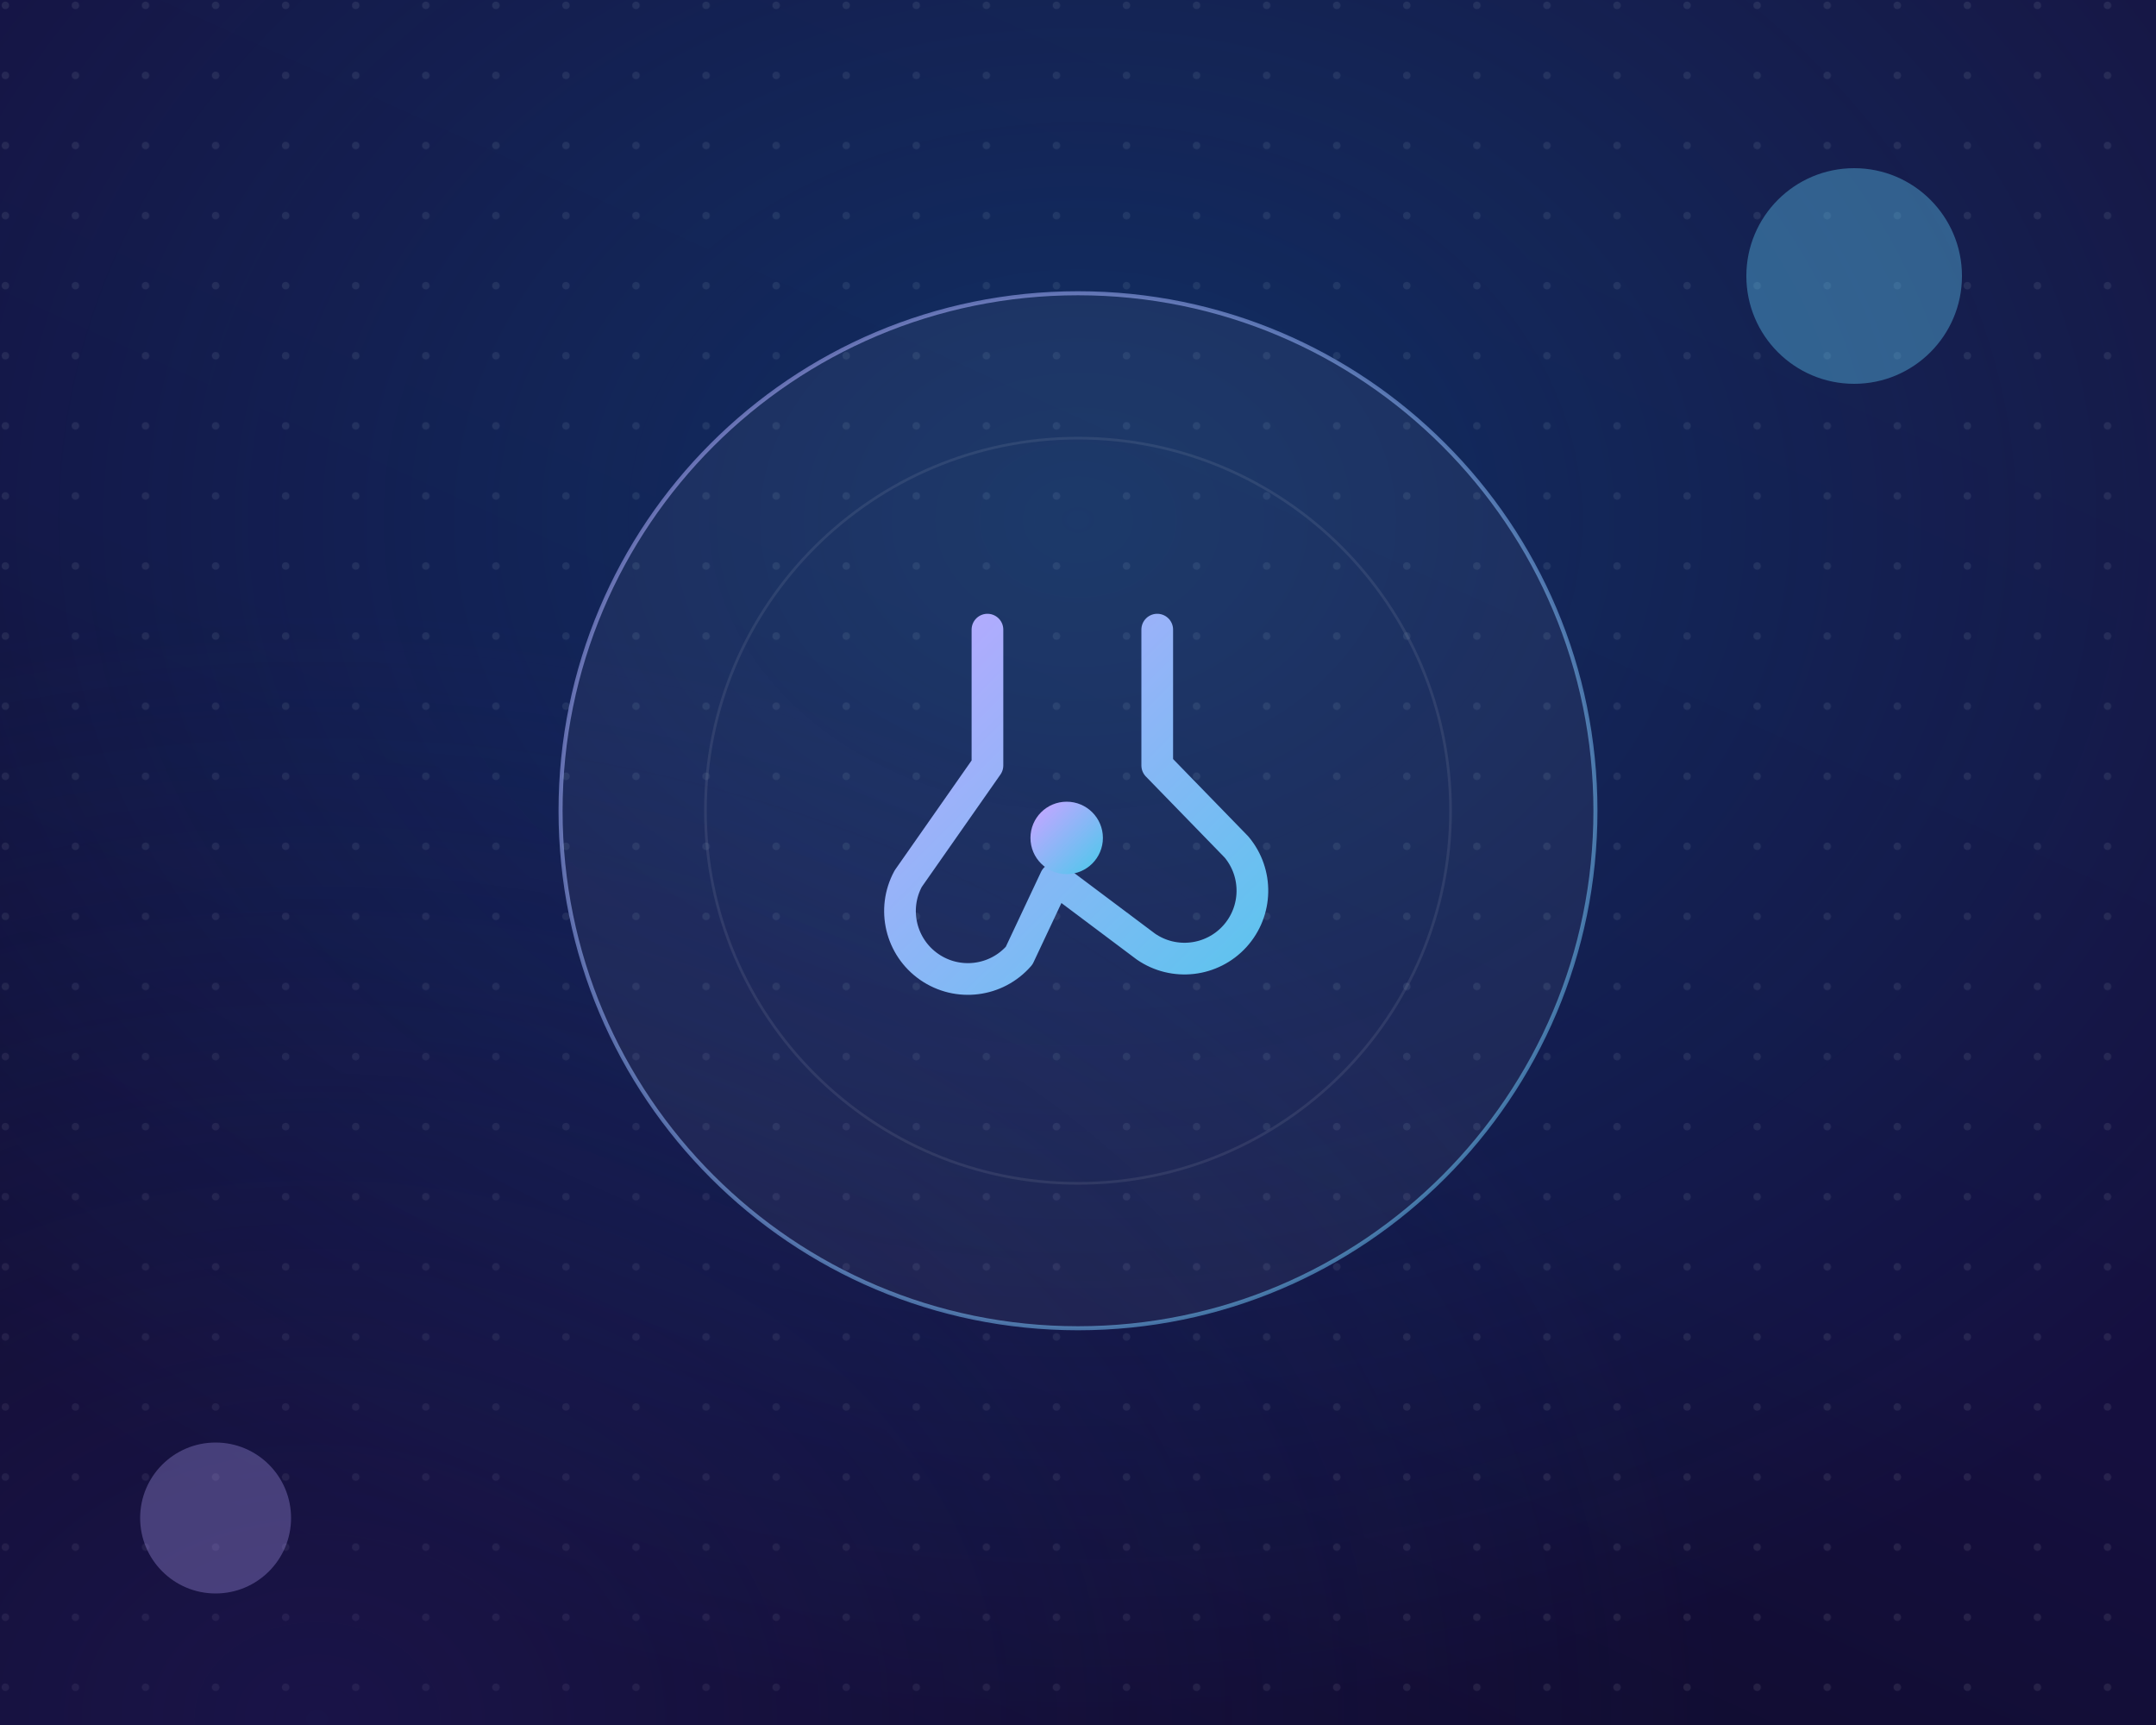
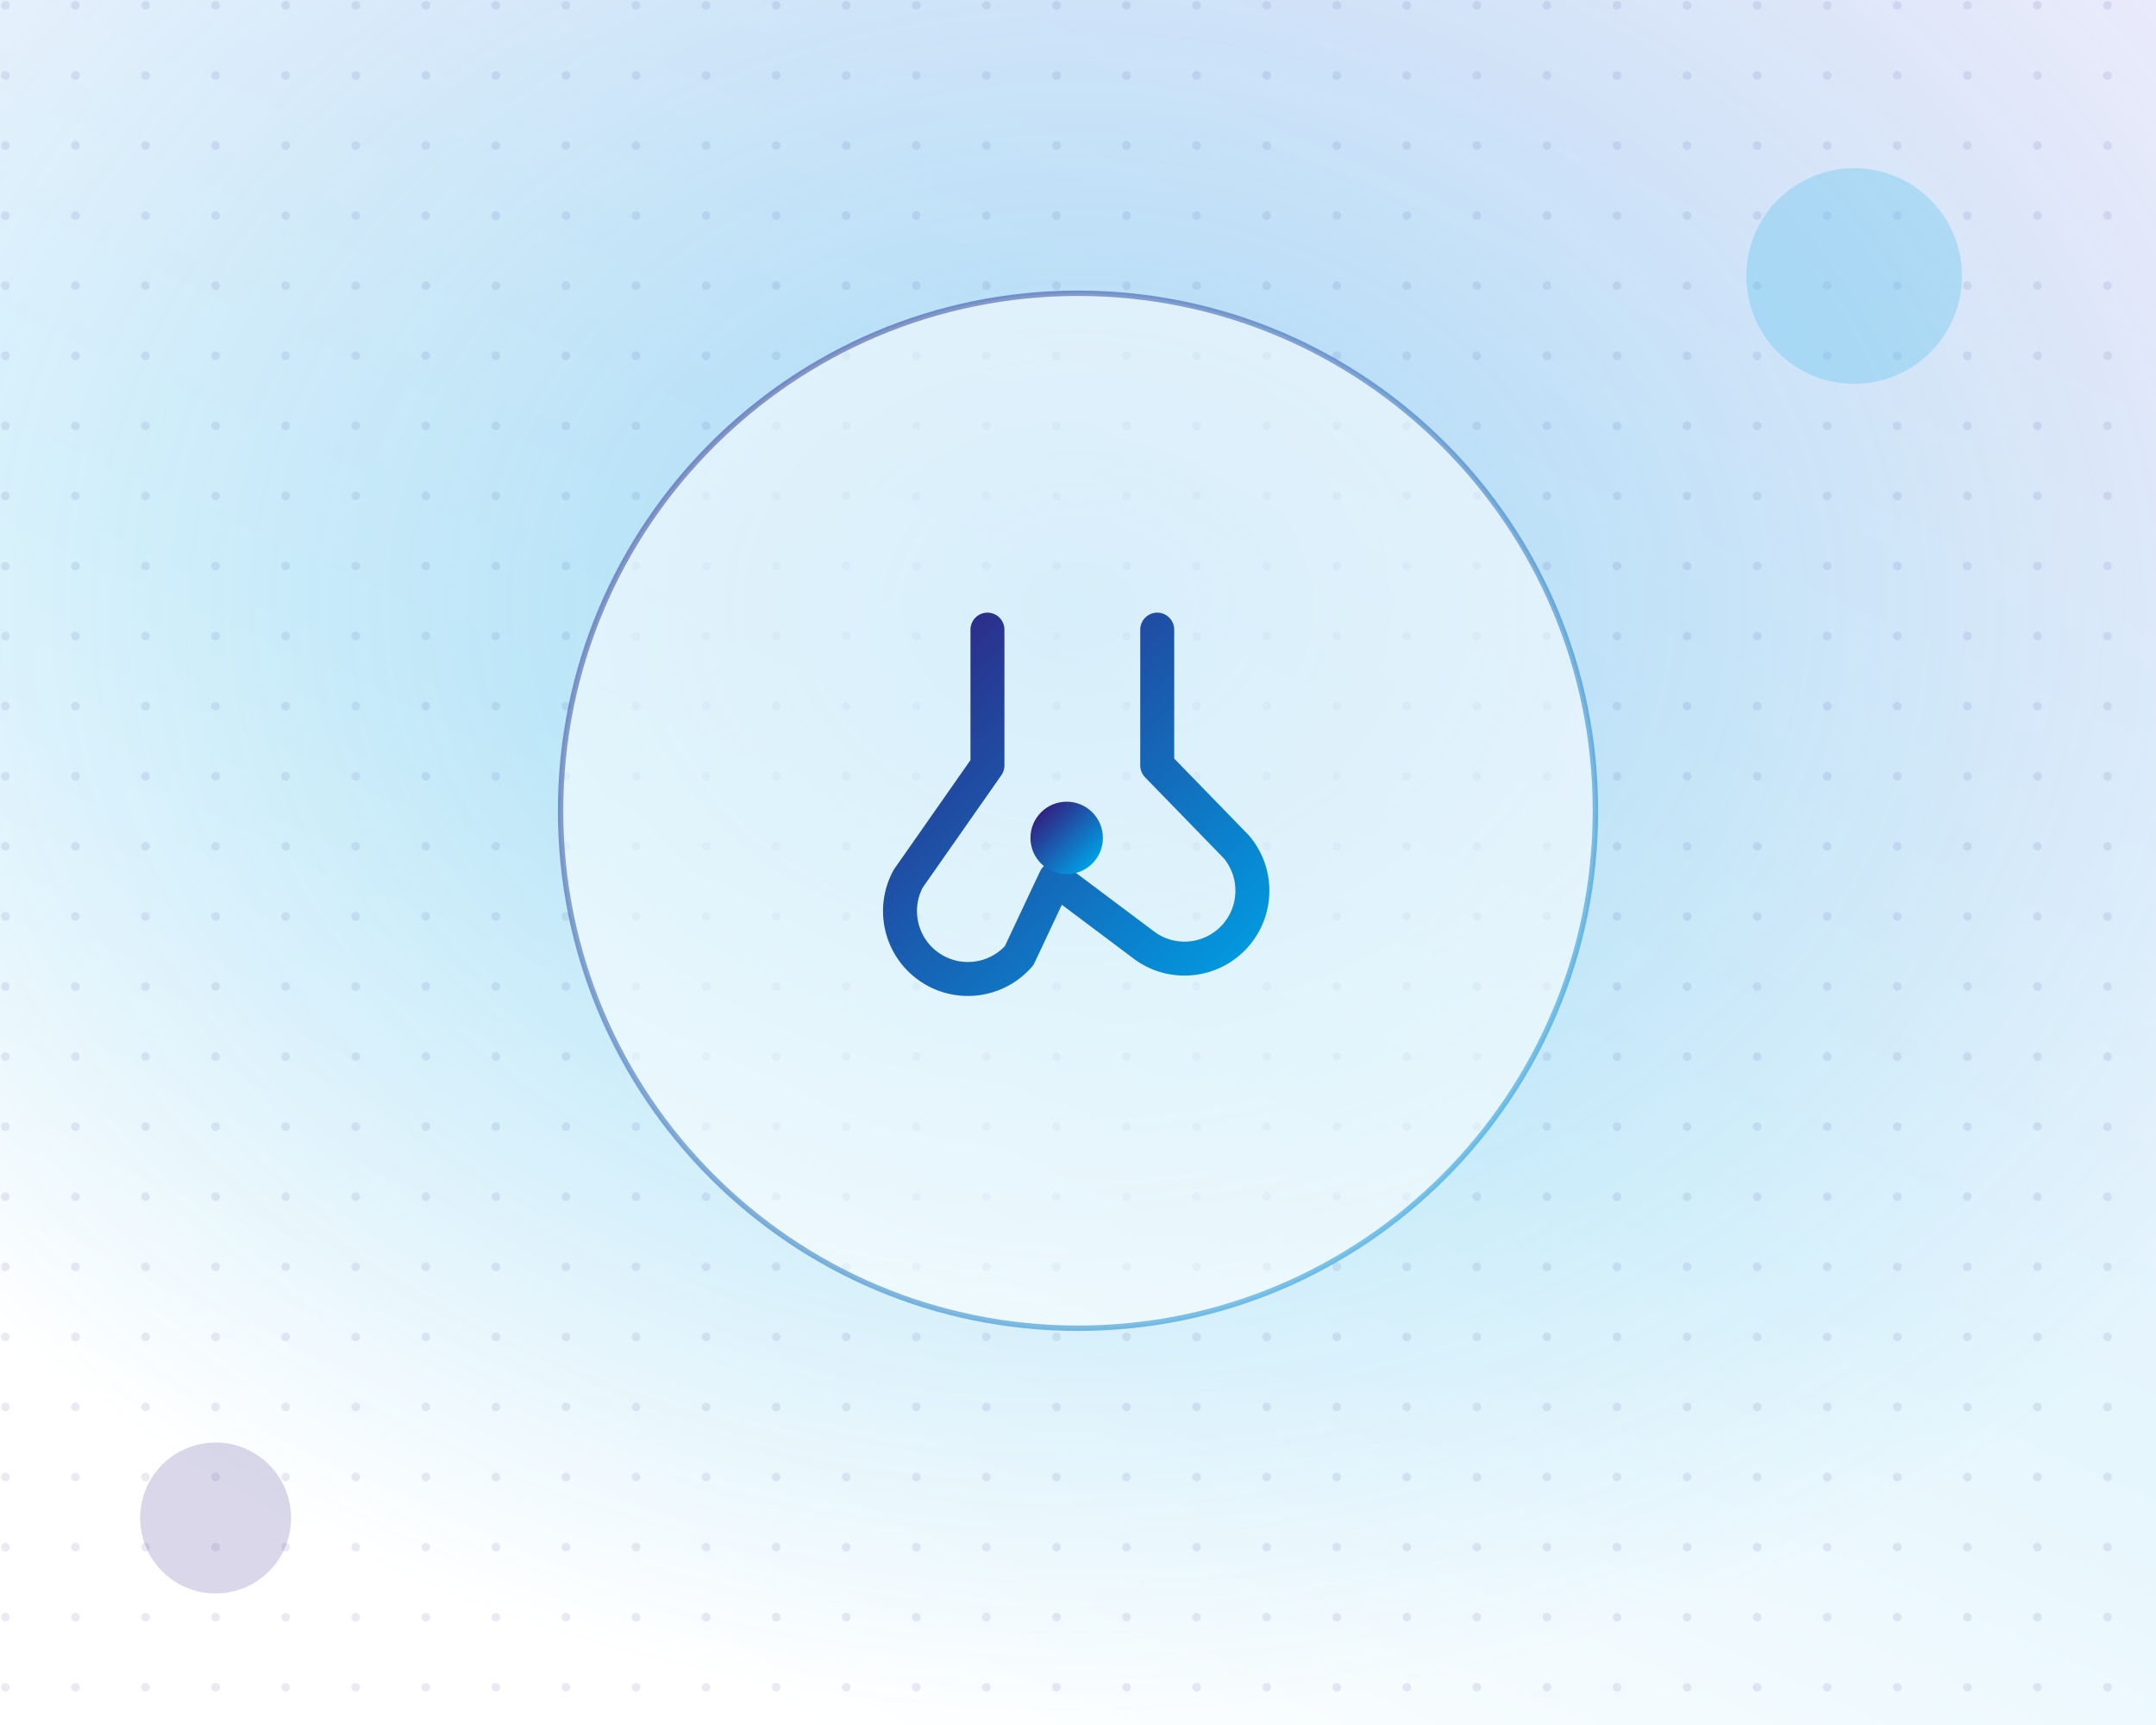
<svg xmlns="http://www.w3.org/2000/svg" width="800" height="640" viewBox="0 0 800 640" role="img" aria-hidden="true">
  <defs>
-     <linearGradient id="specialty-knee-placeholder-bg" x1="75%" y1="6.699%" x2="25%" y2="93.301%">
-       <stop offset="0" stop-color="#171240" />
-       <stop offset="0.55" stop-color="#150f3f" />
-       <stop offset="1" stop-color="#0e0b28" />
+     <linearGradient id="specialty-knee-placeholder-l-bg" x1="75%" y1="6.699%" x2="25%" y2="93.301%">
+       <stop offset="0" stop-color="#EEECFB" />
+       <stop offset="0.55" stop-color="#E5F6FD" />
+       <stop offset="1" stop-color="#ffffff" />
    </linearGradient>
-     <linearGradient id="specialty-knee-placeholder-brand" x1="0%" y1="0%" x2="100%" y2="100%">
-       <stop offset="0" stop-color="#b9a9ff" />
-       <stop offset="1" stop-color="#5cc4ee" />
+     <linearGradient id="specialty-knee-placeholder-l-brand" x1="0%" y1="0%" x2="100%" y2="100%">
+       <stop offset="0" stop-color="#2F2483" />
+       <stop offset="1" stop-color="#009EE3" />
    </linearGradient>
-     <radialGradient id="specialty-knee-placeholder-glow" cx="50%" cy="30%" r="70%">
-       <stop offset="0" stop-color="#009EE3" stop-opacity="0.22" />
+     <radialGradient id="specialty-knee-placeholder-l-glow" cx="50%" cy="35%" r="65%">
+       <stop offset="0" stop-color="#009EE3" stop-opacity="0.28" />
      <stop offset="1" stop-color="#009EE3" stop-opacity="0" />
    </radialGradient>
-     <radialGradient id="specialty-knee-placeholder-glow2" cx="15%" cy="100%" r="65%">
-       <stop offset="0" stop-color="#2F2483" stop-opacity="0.35" />
-       <stop offset="1" stop-color="#2F2483" stop-opacity="0" />
-     </radialGradient>
  </defs>
-   <rect width="800" height="640" fill="url(#specialty-knee-placeholder-bg)" />
-   <pattern id="specialty-knee-placeholder-dots" width="26" height="26" patternUnits="userSpaceOnUse">
-     <circle cx="2" cy="2" r="1.4" fill="#ffffff" opacity="0.08" />
+   <rect width="800" height="640" fill="url(#specialty-knee-placeholder-l-bg)" />
+   <pattern id="specialty-knee-placeholder-l-dots" width="26" height="26" patternUnits="userSpaceOnUse">
+     <circle cx="2" cy="2" r="1.6" fill="#2F2483" opacity="0.1" />
  </pattern>
-   <rect width="800" height="640" fill="url(#specialty-knee-placeholder-dots)" />
-   <rect width="800" height="640" fill="url(#specialty-knee-placeholder-glow)" />
-   <rect width="800" height="640" fill="url(#specialty-knee-placeholder-glow2)" />
-   <circle cx="400" cy="300.8" r="192" fill="#ffffff" opacity="0.05" />
-   <circle cx="400" cy="300.8" r="192" fill="none" stroke="url(#specialty-knee-placeholder-brand)" stroke-width="1.5" opacity="0.55" />
-   <circle cx="400" cy="300.8" r="138.24" fill="none" stroke="#ffffff" stroke-width="1" opacity="0.08" />
-   <g transform="translate(299.2 200) scale(8.4)" fill="url(#specialty-knee-placeholder-brand)" stroke="url(#specialty-knee-placeholder-brand)" stroke-linecap="round" stroke-linejoin="round" opacity="1">
-     <path d="M8 4v6l-3.5 5a3 3 0 0 0 4.9 3.4L11 15l4 3a3 3 0 0 0 4-4.4L15.5 10V4" fill="none" stroke-width="1.4" />
+   <rect width="800" height="640" fill="url(#specialty-knee-placeholder-l-dots)" />
+   <rect width="800" height="640" fill="url(#specialty-knee-placeholder-l-glow)" />
+   <circle cx="400" cy="300.8" r="192" fill="#ffffff" opacity="0.55" />
+   <circle cx="400" cy="300.8" r="192" fill="none" stroke="url(#specialty-knee-placeholder-l-brand)" stroke-width="2" opacity="0.5" />
+   <g transform="translate(299.2 200) scale(8.4)" fill="url(#specialty-knee-placeholder-l-brand)" stroke="url(#specialty-knee-placeholder-l-brand)" stroke-linecap="round" stroke-linejoin="round" opacity="1">
+     <path d="M8 4v6l-3.5 5a3 3 0 0 0 4.9 3.4L11 15l4 3a3 3 0 0 0 4-4.4L15.5 10V4" fill="none" stroke-width="1.5" />
    <circle cx="11.5" cy="13.2" r="1.1" />
  </g>
-   <circle cx="688" cy="102.4" r="40" fill="#5cc4ee" opacity="0.4" />
-   <circle cx="80" cy="563.2" r="28" fill="#b9a9ff" opacity="0.3" />
+   <circle cx="688" cy="102.4" r="40" fill="#5cc4ee" opacity="0.35" />
+   <circle cx="80" cy="563.2" r="28" fill="#2F2483" opacity="0.18" />
</svg>
